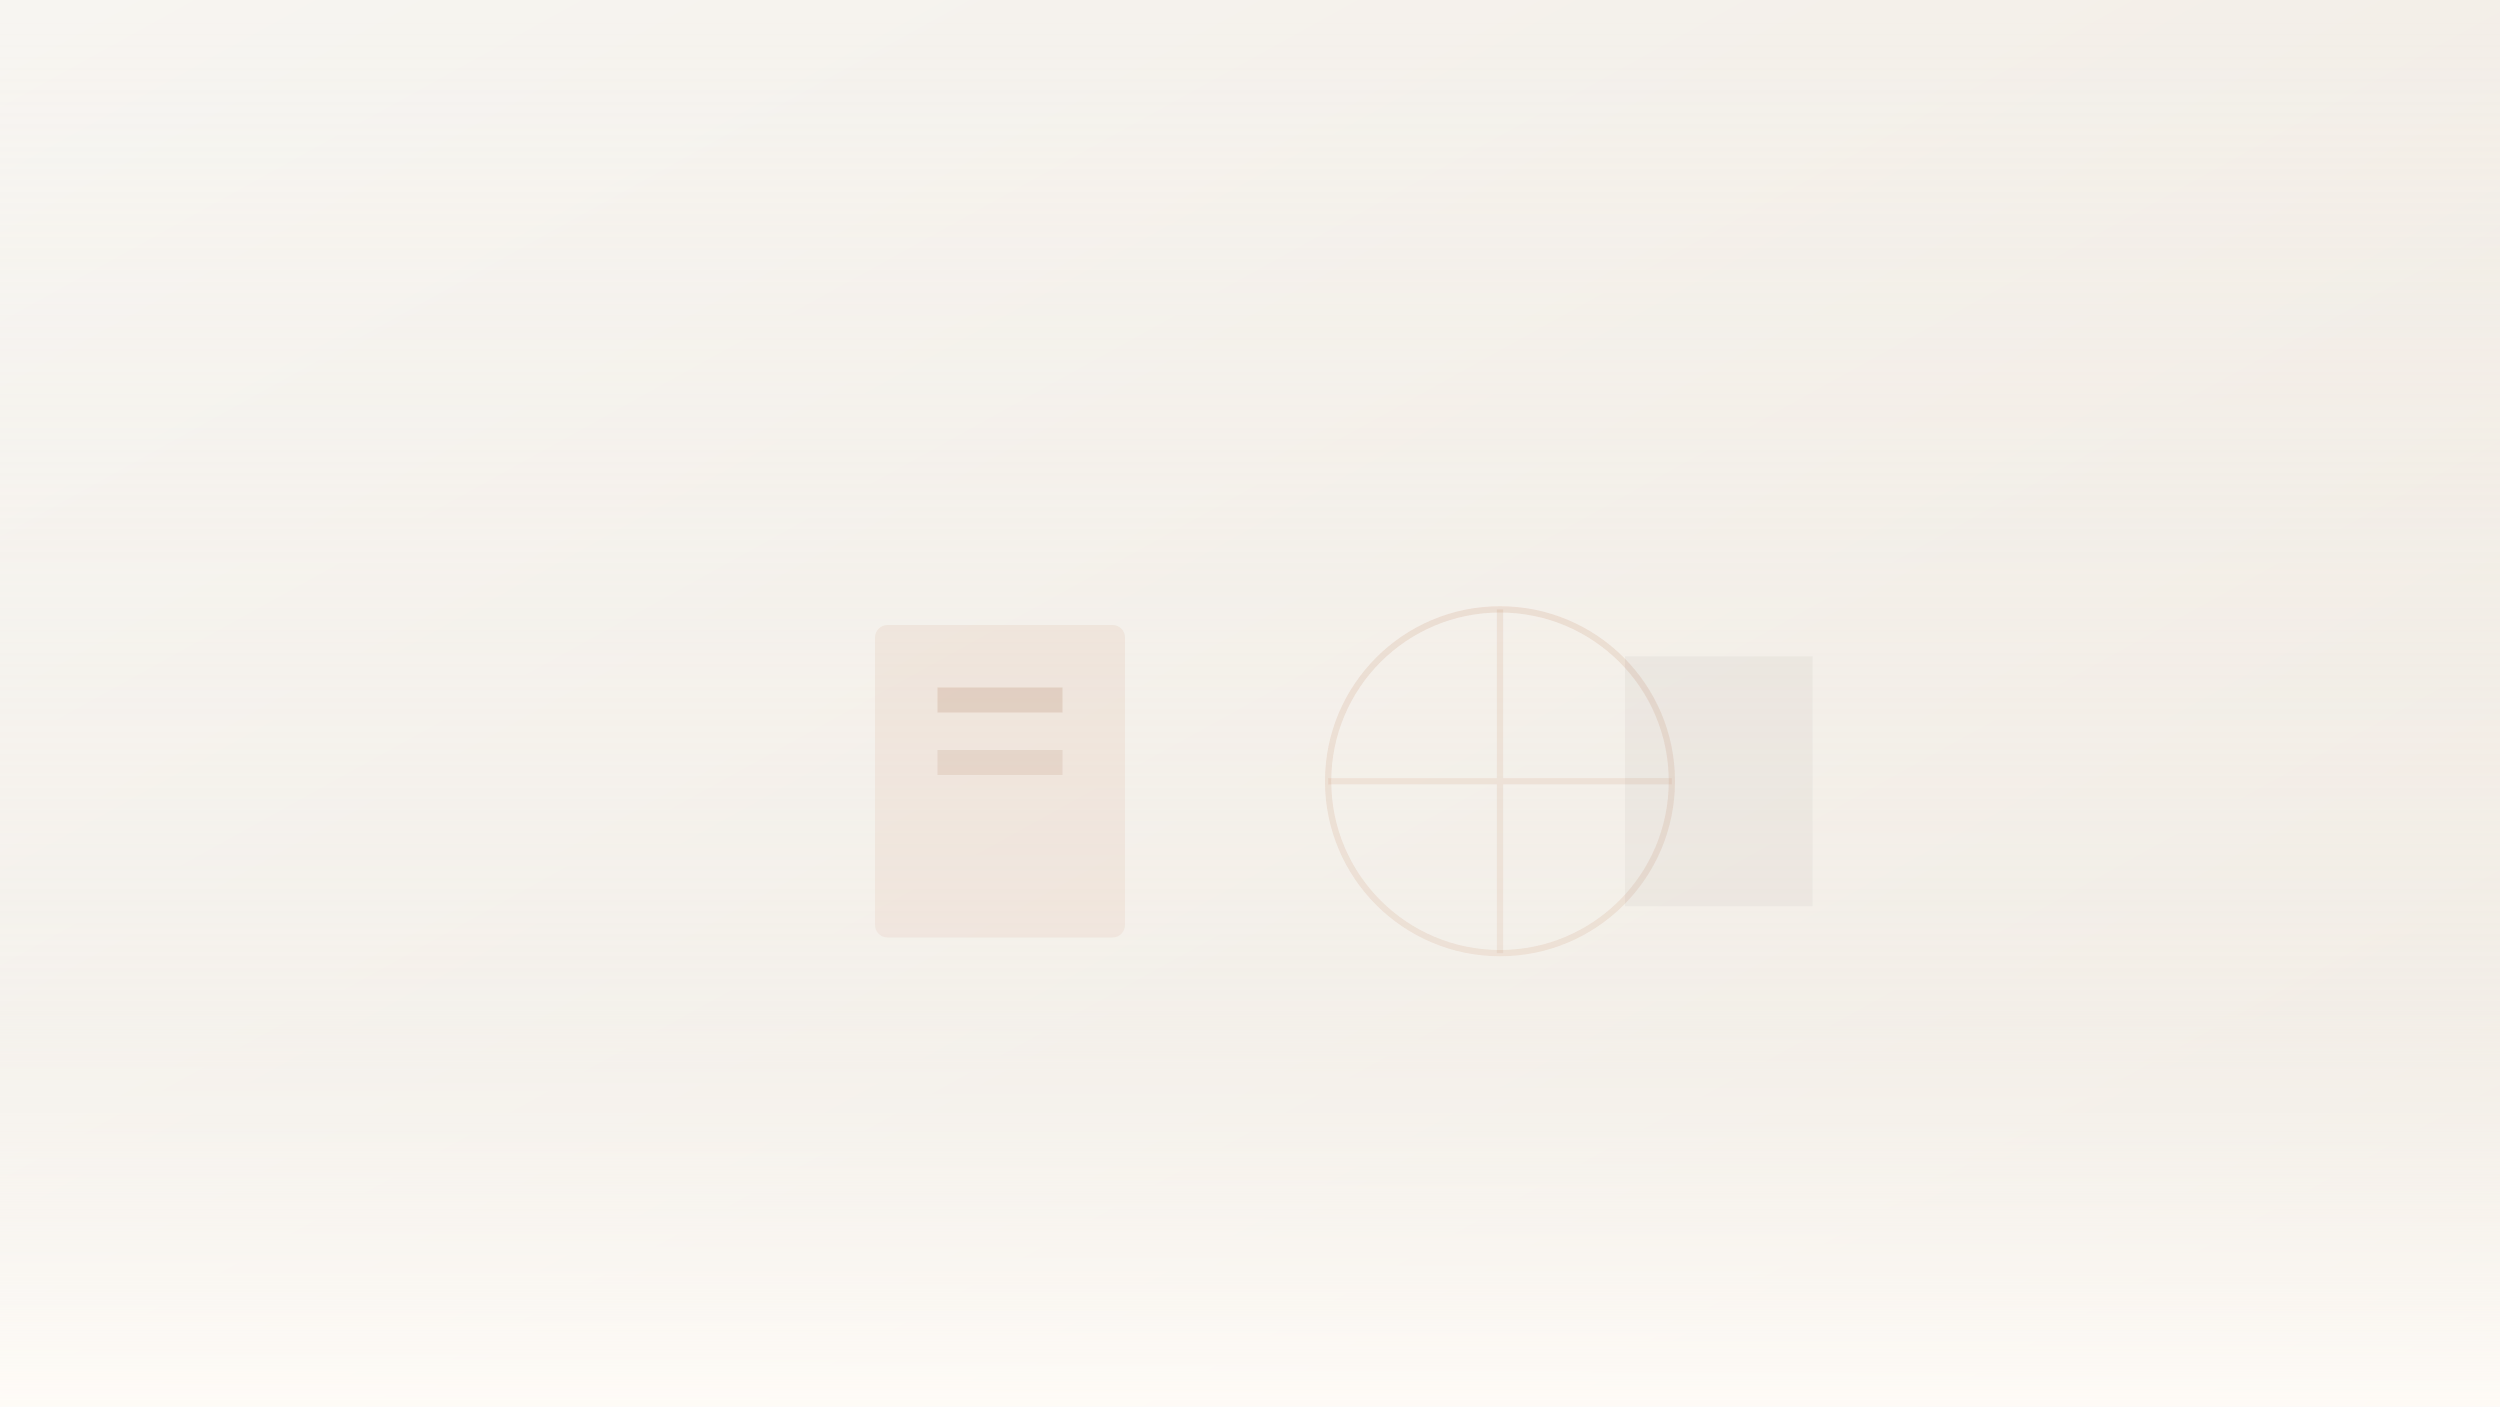
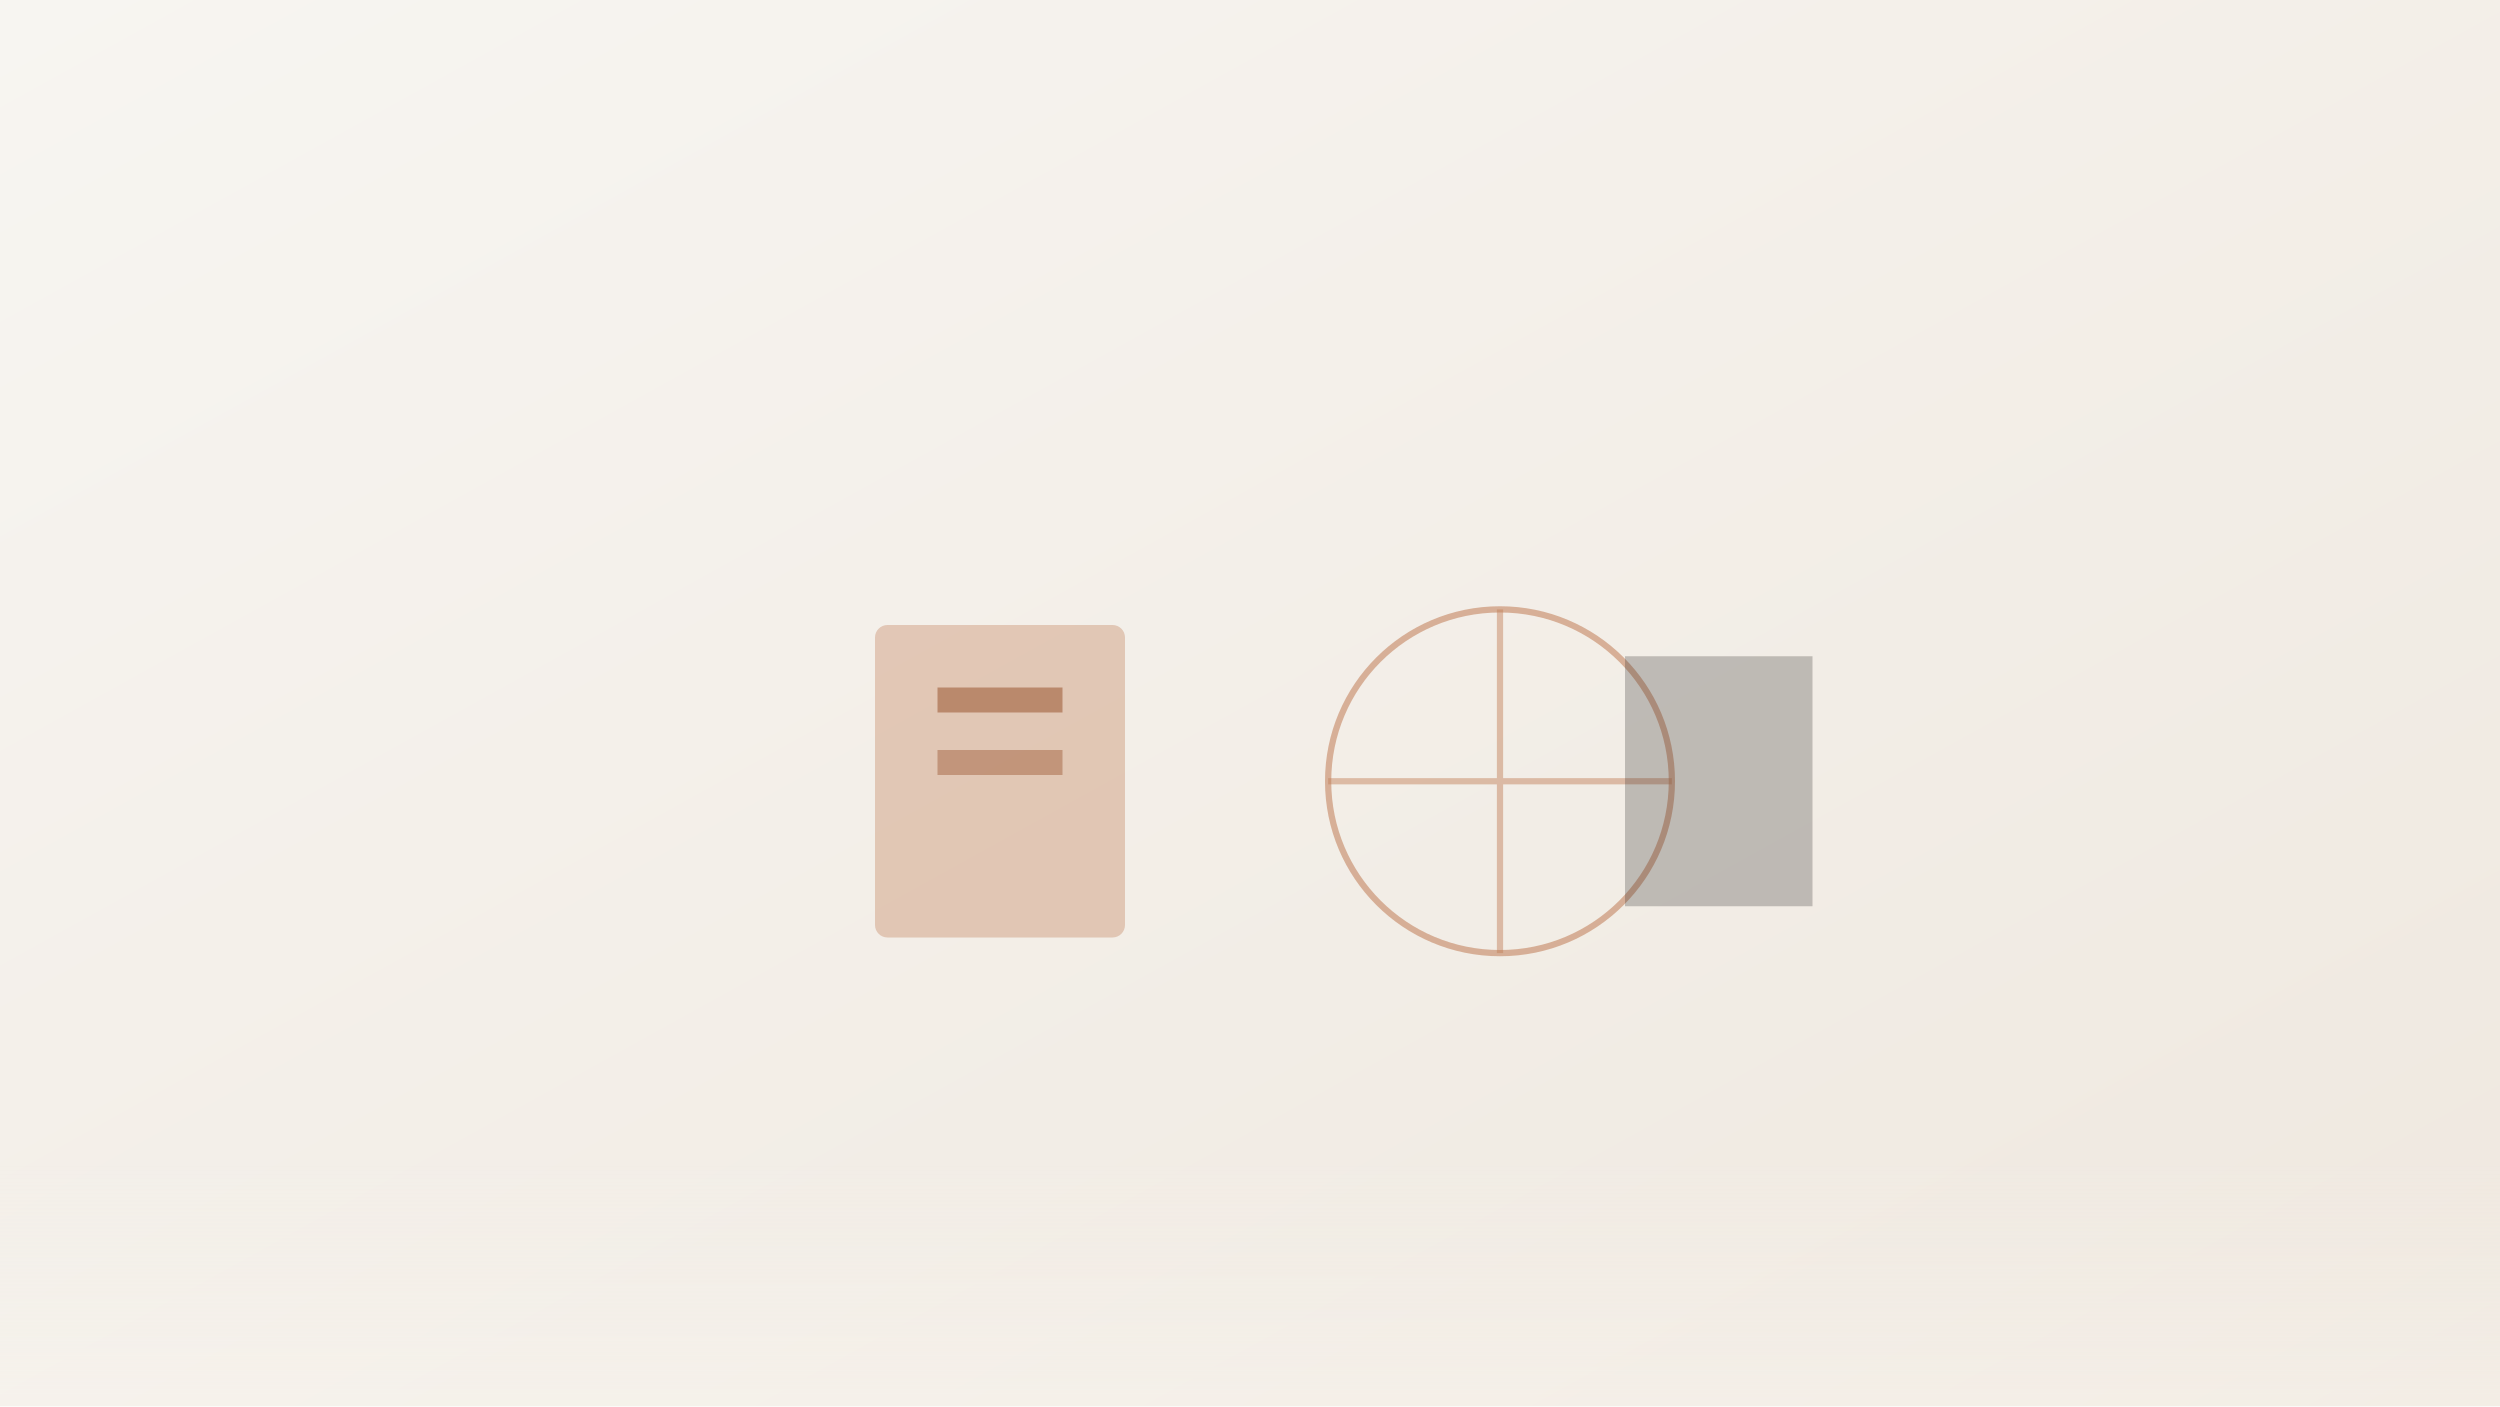
<svg xmlns="http://www.w3.org/2000/svg" viewBox="0 0 800 450" role="img" aria-hidden="true">
  <defs>
    <linearGradient id="bg-adalovelace" x1="0" y1="0" x2="1" y2="1">
      <stop offset="0%" stop-color="#f7f5f1" />
      <stop offset="100%" stop-color="#efe8df" />
    </linearGradient>
    <linearGradient id="scrim-adalovelace" x1="0.5" y1="0" x2="0.5" y2="1">
      <stop offset="0%" stop-color="#f7f5f1" stop-opacity="0" />
-       <stop offset="72%" stop-color="#f7f5f1" stop-opacity="0.35" />
-       <stop offset="100%" stop-color="#fffcf8" stop-opacity="0.92" />
+       <stop offset="82%" stop-color="#f7f5f1" stop-opacity="0" />
+       <stop offset="100%" stop-color="#fffcf8" stop-opacity="0.26" />
    </linearGradient>
  </defs>
  <rect width="800" height="450" fill="url(#bg-adalovelace)" />
-   <g opacity="0.95">
-     <rect x="280" y="200" width="80" height="100" rx="4" fill="#c17f59" opacity="0.14" />
-     <rect x="300" y="220" width="40" height="8" fill="#a56845" opacity="0.25" />
-     <rect x="300" y="240" width="40" height="8" fill="#a56845" opacity="0.2" />
-     <circle cx="480" cy="250" r="55" fill="none" stroke="#c17f59" stroke-width="2" opacity="0.22" />
-     <path d="M480 195 L480 305 M425 250 L535 250" stroke="#c17f59" stroke-width="2" opacity="0.18" />
-     <rect x="520" y="210" width="60" height="80" fill="#2c2825" opacity="0.06" />
+   <g>
+     <rect x="280" y="200" width="80" height="100" rx="4" fill="#c17f59" opacity="0.36" />
+     <rect x="300" y="220" width="40" height="8" fill="#a56845" opacity="0.65" />
+     <rect x="300" y="240" width="40" height="8" fill="#a56845" opacity="0.52" />
+     <circle cx="480" cy="250" r="55" fill="none" stroke="#c17f59" stroke-width="2" opacity="0.57" />
+     <path d="M480 195 L480 305 M425 250 L535 250" stroke="#c17f59" stroke-width="2" opacity="0.47" />
+     <rect x="520" y="210" width="60" height="80" fill="#2c2825" opacity="0.26" />
  </g>
  <rect width="800" height="450" fill="url(#scrim-adalovelace)" />
</svg>
